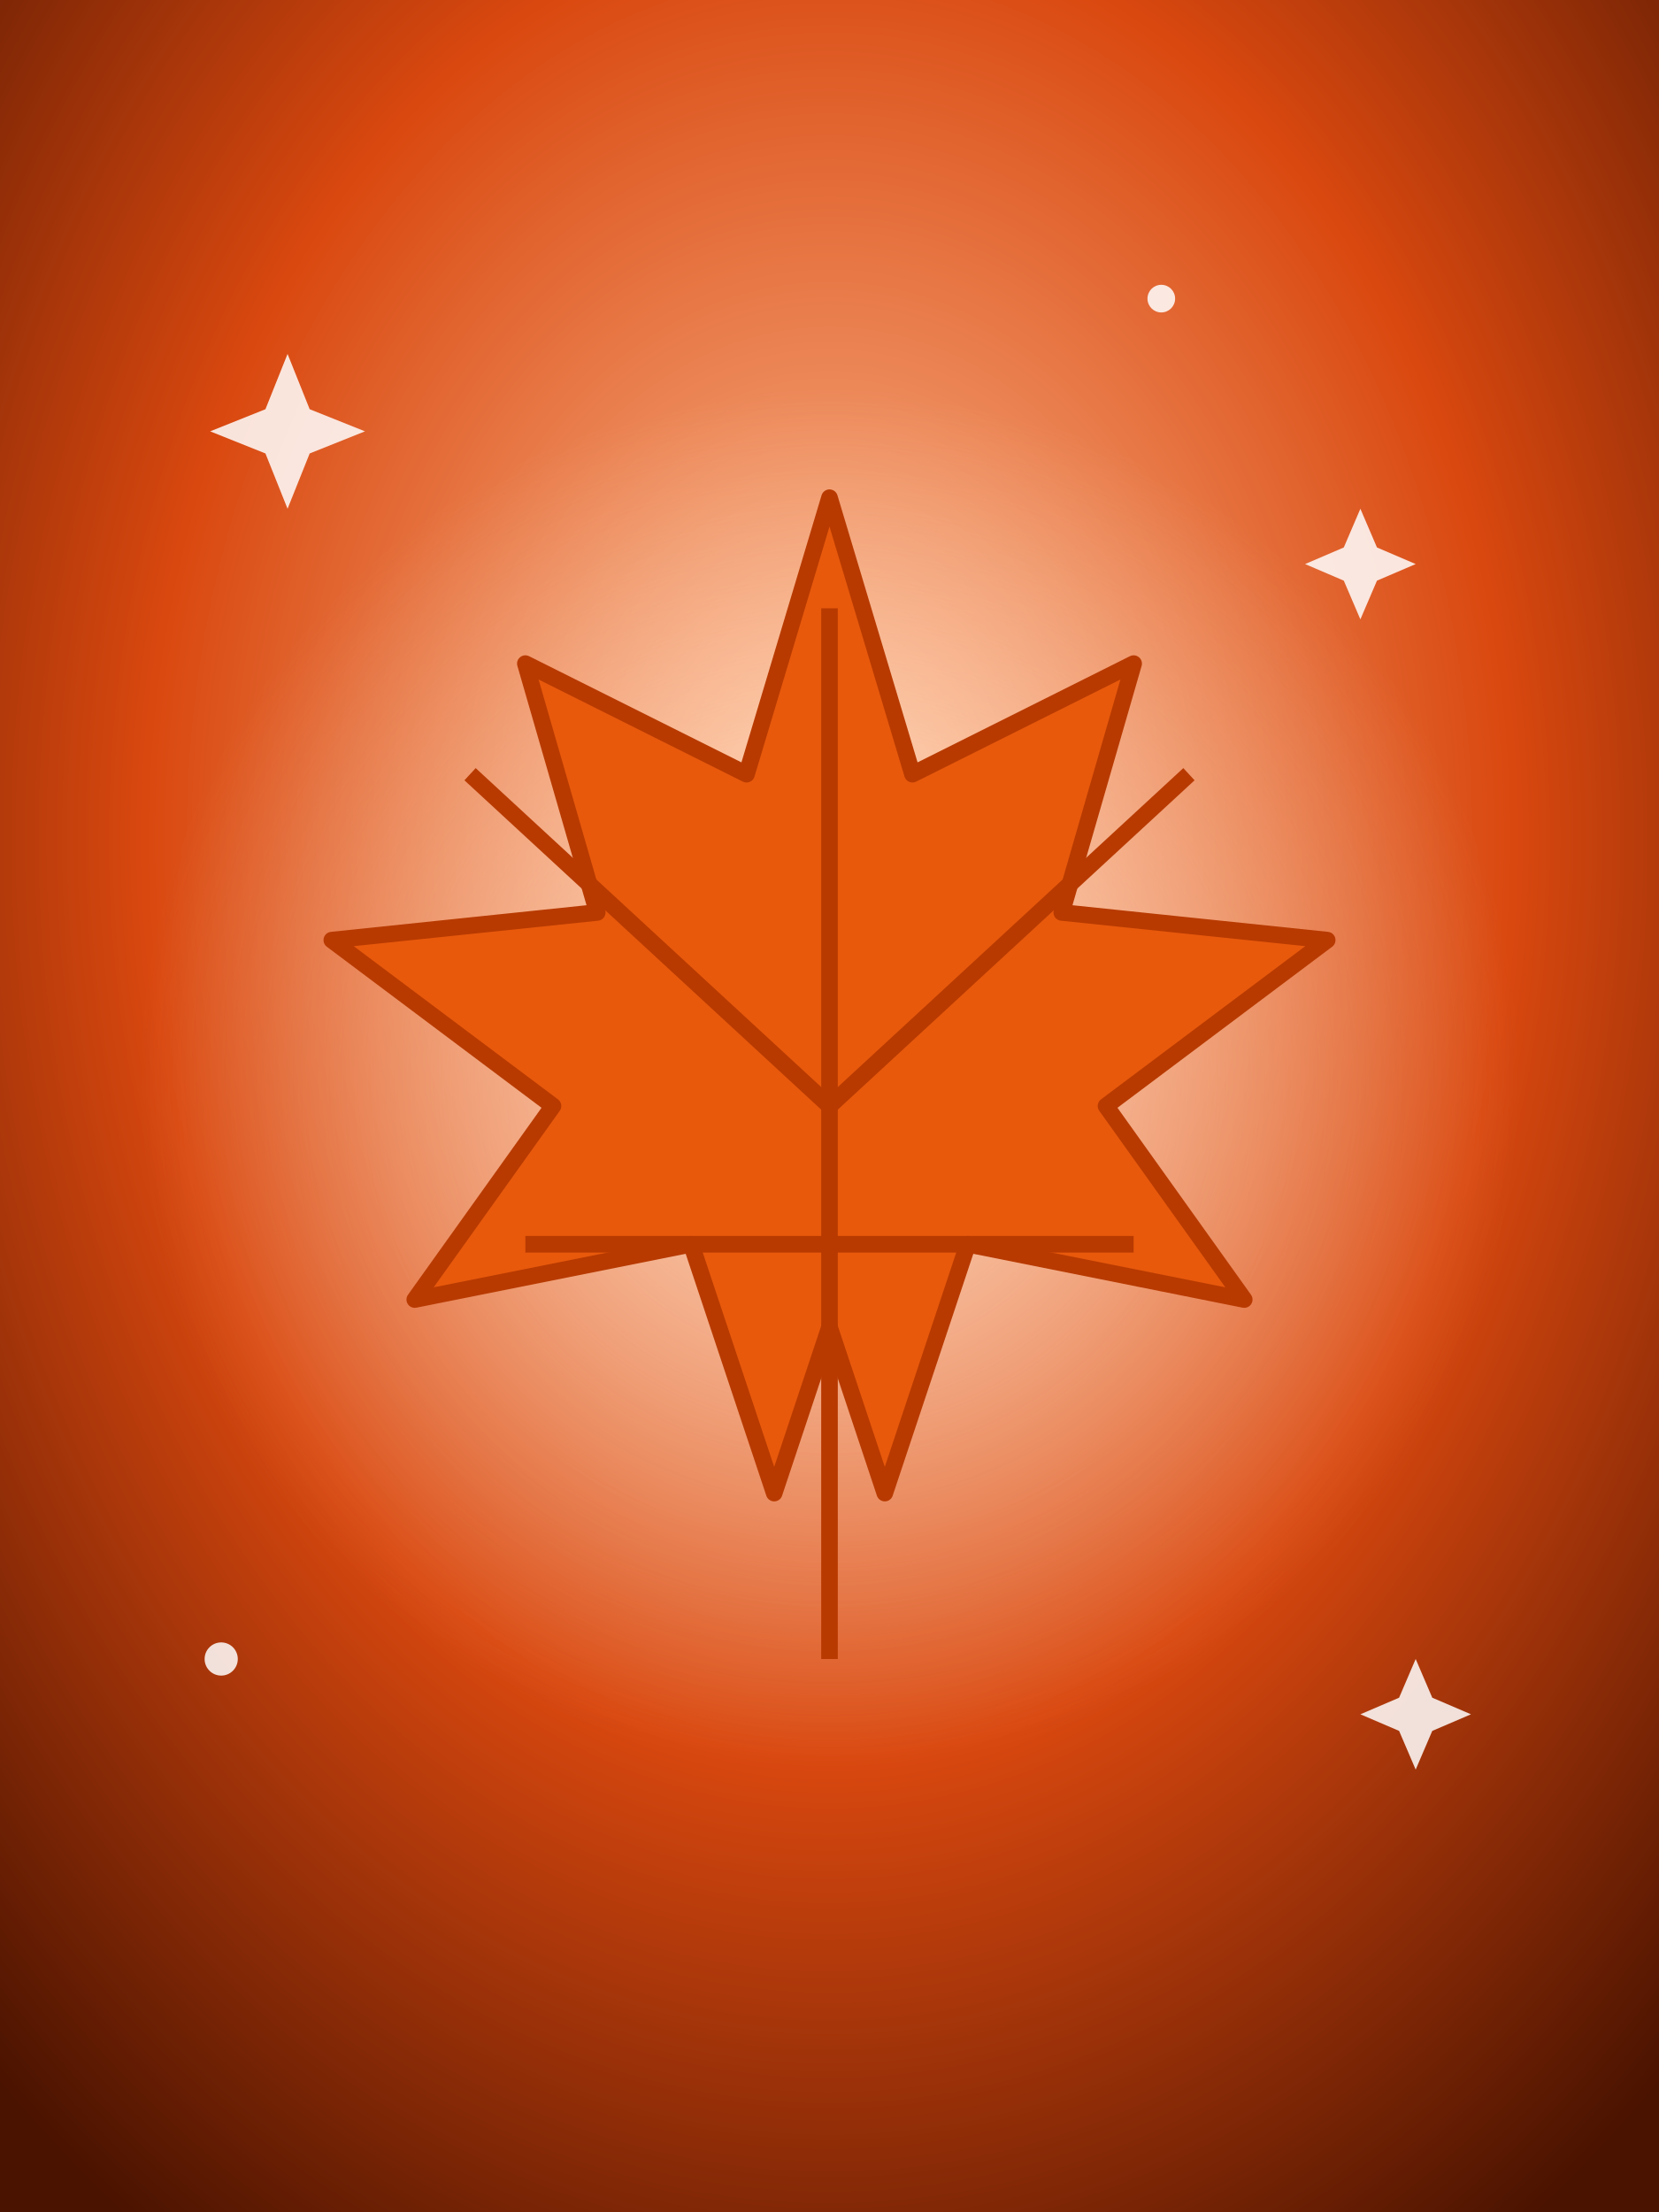
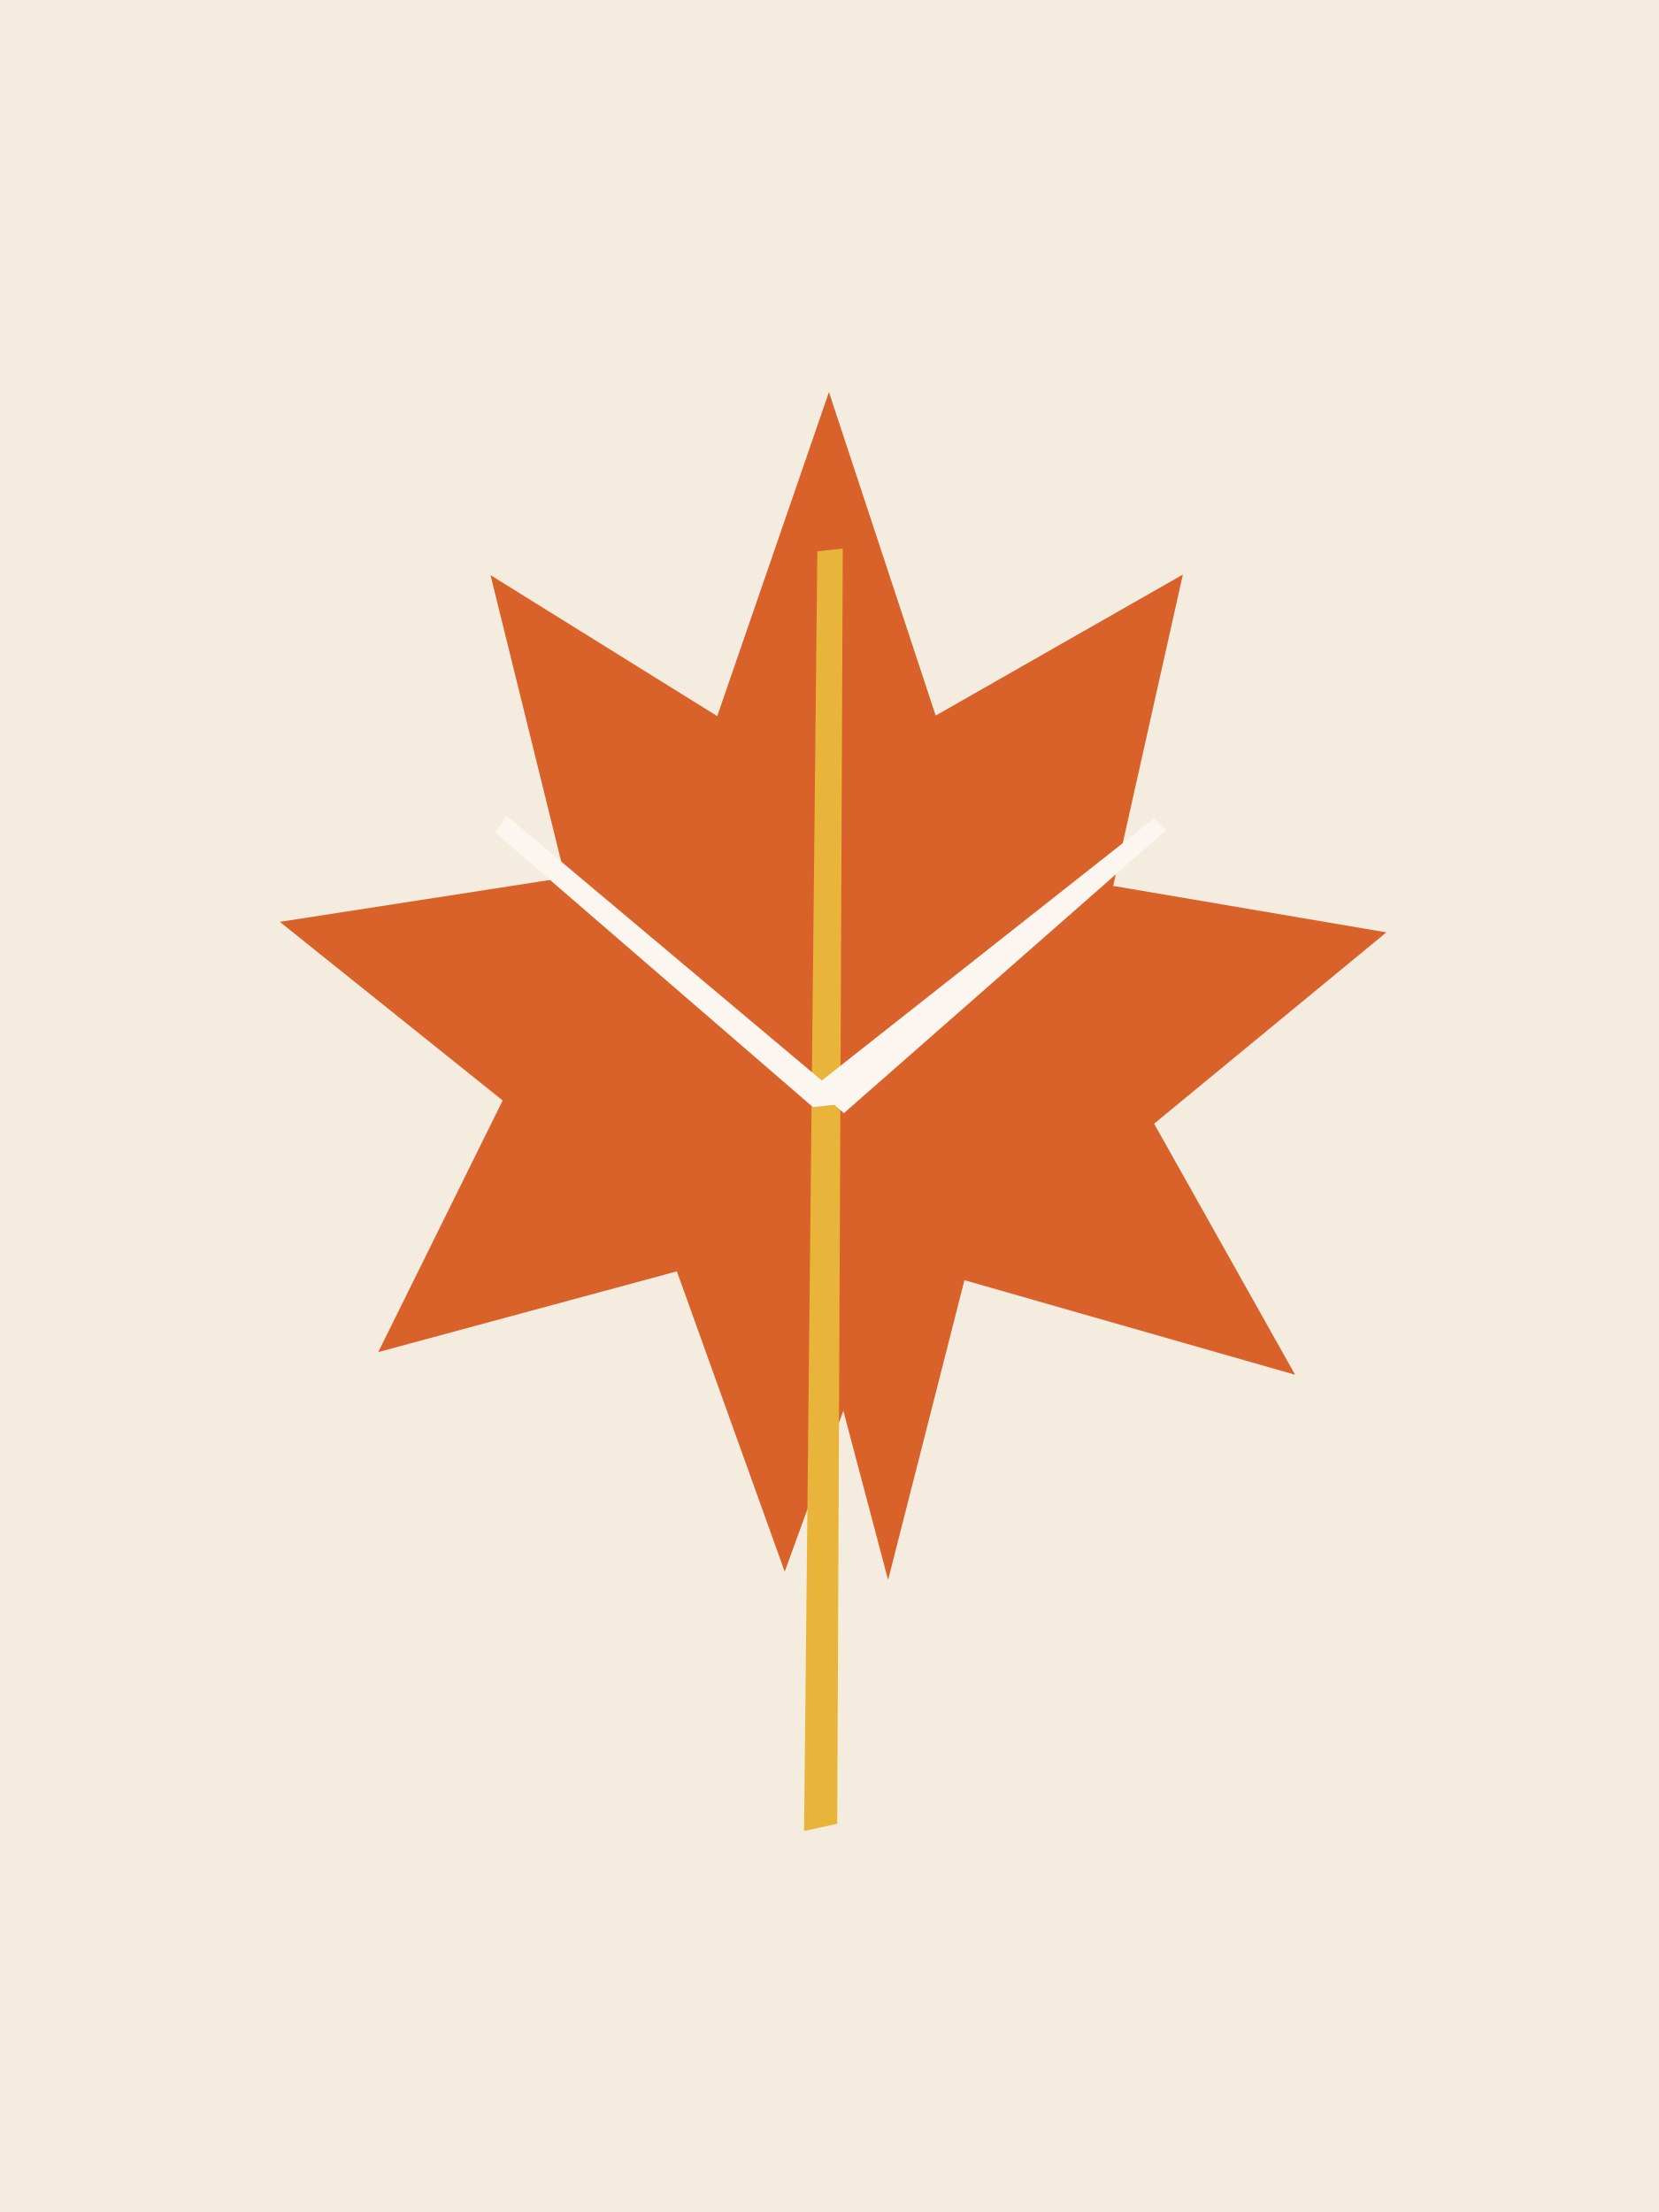
<svg xmlns="http://www.w3.org/2000/svg" viewBox="0 0 300 400">
-   <defs>
-     <radialGradient id="bg" cx="50%" cy="38%" r="75%">
-       <stop offset="0" stop-color="#FFC59E" />
-       <stop offset=".55" stop-color="#D9480F" />
-       <stop offset="1" stop-color="#4A1300" />
-     </radialGradient>
-     <radialGradient id="gl" cx="50%" cy="50%" r="50%">
-       <stop offset="0" stop-color="#FFE5D0" stop-opacity=".75" />
-       <stop offset="1" stop-color="#FFE5D0" stop-opacity="0" />
-     </radialGradient>
-   </defs>
-   <rect width="300" height="400" fill="url(#bg)" />
-   <circle cx="150" cy="195" r="125" fill="url(#gl)" />
-   <g fill="#FFFFFF" opacity=".85">
-     <path d="M52 64l4 10 10 4-10 4-4 10-4-10-10-4 10-4z" />
-     <path d="M246 92l3 7 7 3-7 3-3 7-3-7-7-3 7-3z" />
-     <path d="M256 300l3 7 7 3-7 3-3 7-3-7-7-3 7-3z" />
-     <circle cx="40" cy="300" r="3" />
-     <circle cx="210" cy="54" r="2.5" />
-   </g>
-   <path d="M150 90 L165 140 L205 120 L192 165 L240 170 L200 200 L225 235 L175 225 L160 270 L150 240 L140 270 L125 225 L75 235 L100 200 L60 170 L108 165 L95 120 L135 140 Z" fill="#E8590C" stroke="#B83A00" stroke-width="3" stroke-linejoin="round" />
-   <g stroke="#B83A00" stroke-width="3" fill="none">
-     <path d="M150 110 L150 300" />
-     <path d="M150 200 L215 140" />
-     <path d="M150 200 L85 140" />
-     <path d="M150 225 L205 225" />
-     <path d="M150 225 L95 225" />
-   </g>
+   <rect width="300" height="400" fill="#F3ECDF" />
+   <polygon points="149.9,70.9 169.2,129.4 213.9,103.9 201.3,160.2 250.7,168.6 208.7,203.2 234.2,248.6 174.4,231.5 160.6,285.7 152.5,255.1 141.9,284.2 122.4,229.9 68.4,244.5 90.9,199 50.6,166.7 102.2,158.7 88.7,104 129.7,129.5" fill="#D9622B" />
+   <polygon points="147.8,99.7 145.4,331.1 151.4,329.8 152.4,99.2" fill="#E8B53A" />
+   <polygon points="152.6,201.3 210.9,150.1 208.7,148 147.2,196.5" fill="#FBF7F0" />
+   <polygon points="153.5,199.5 91.6,147.5 89.6,150.6 147,200.2" fill="#FBF7F0" />
</svg>
